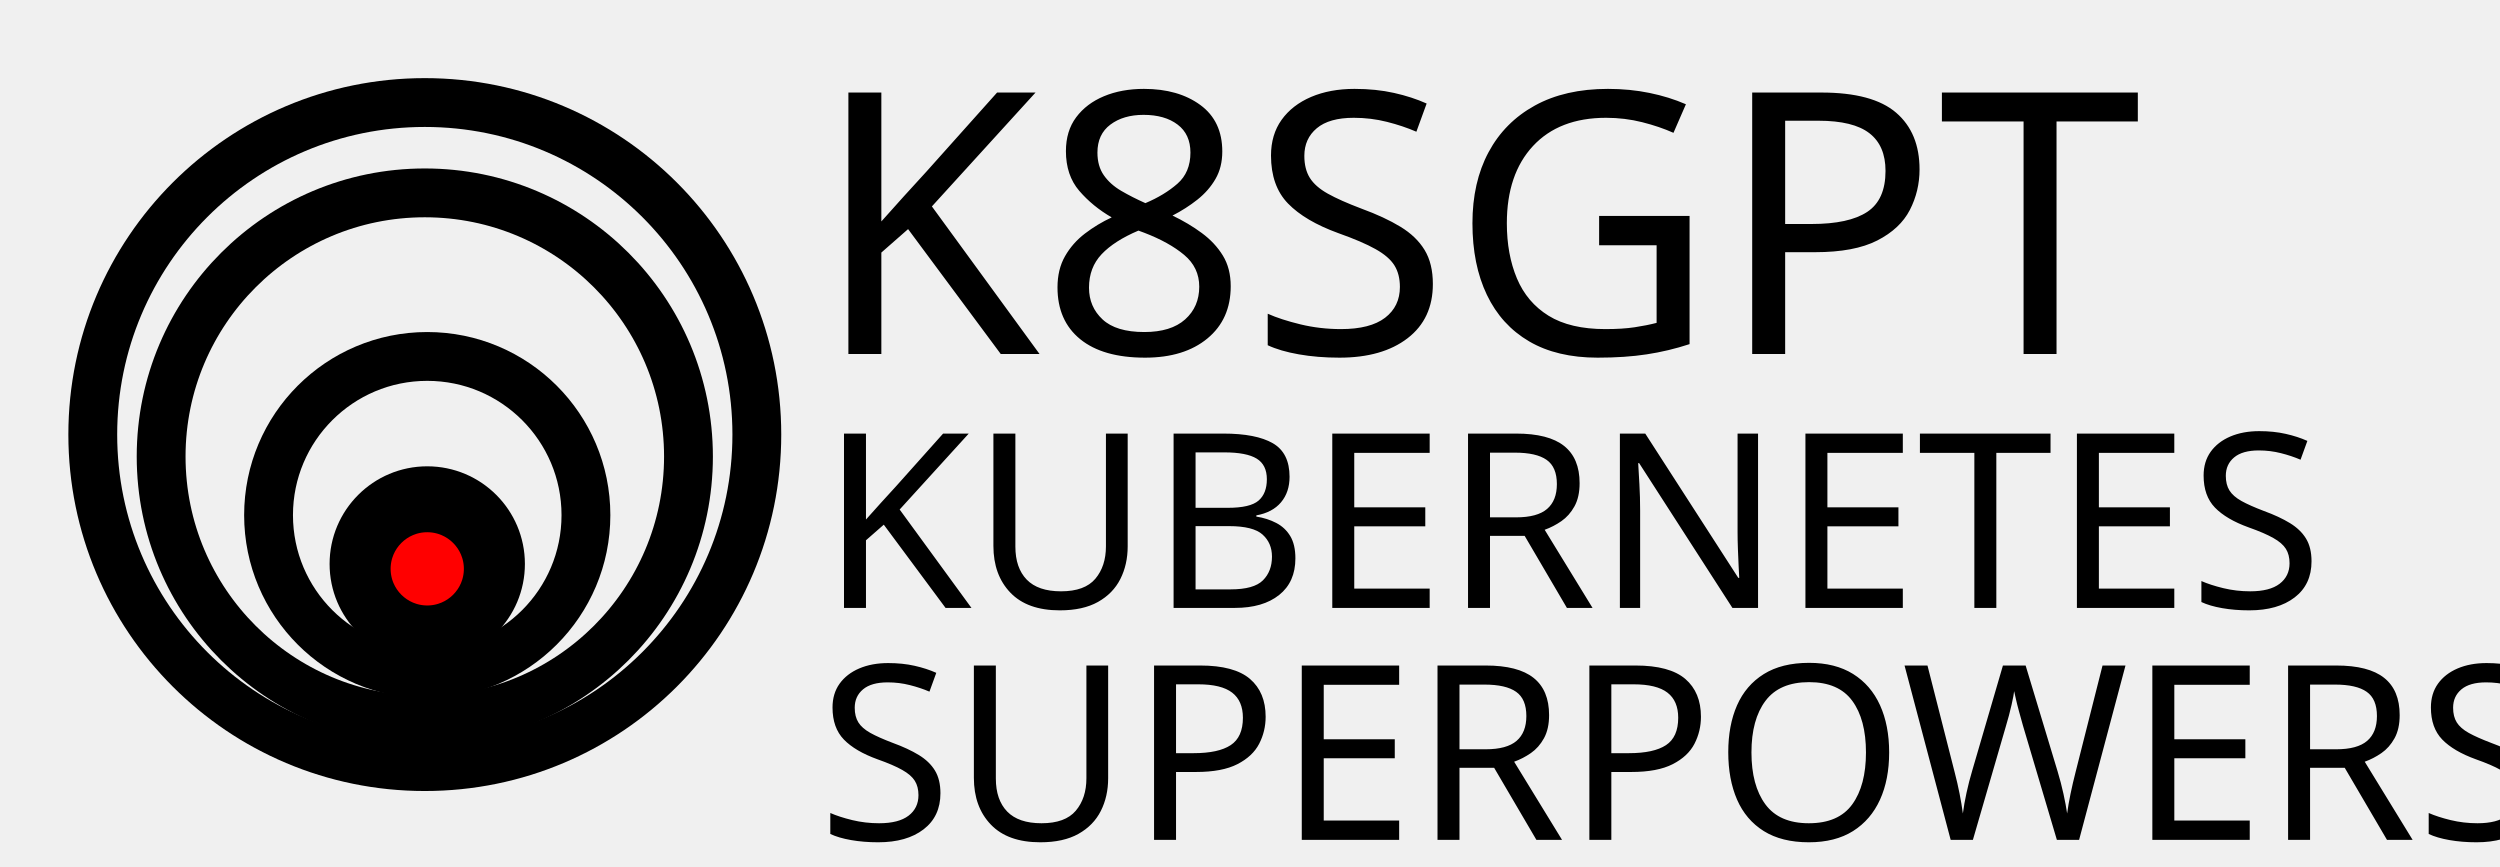
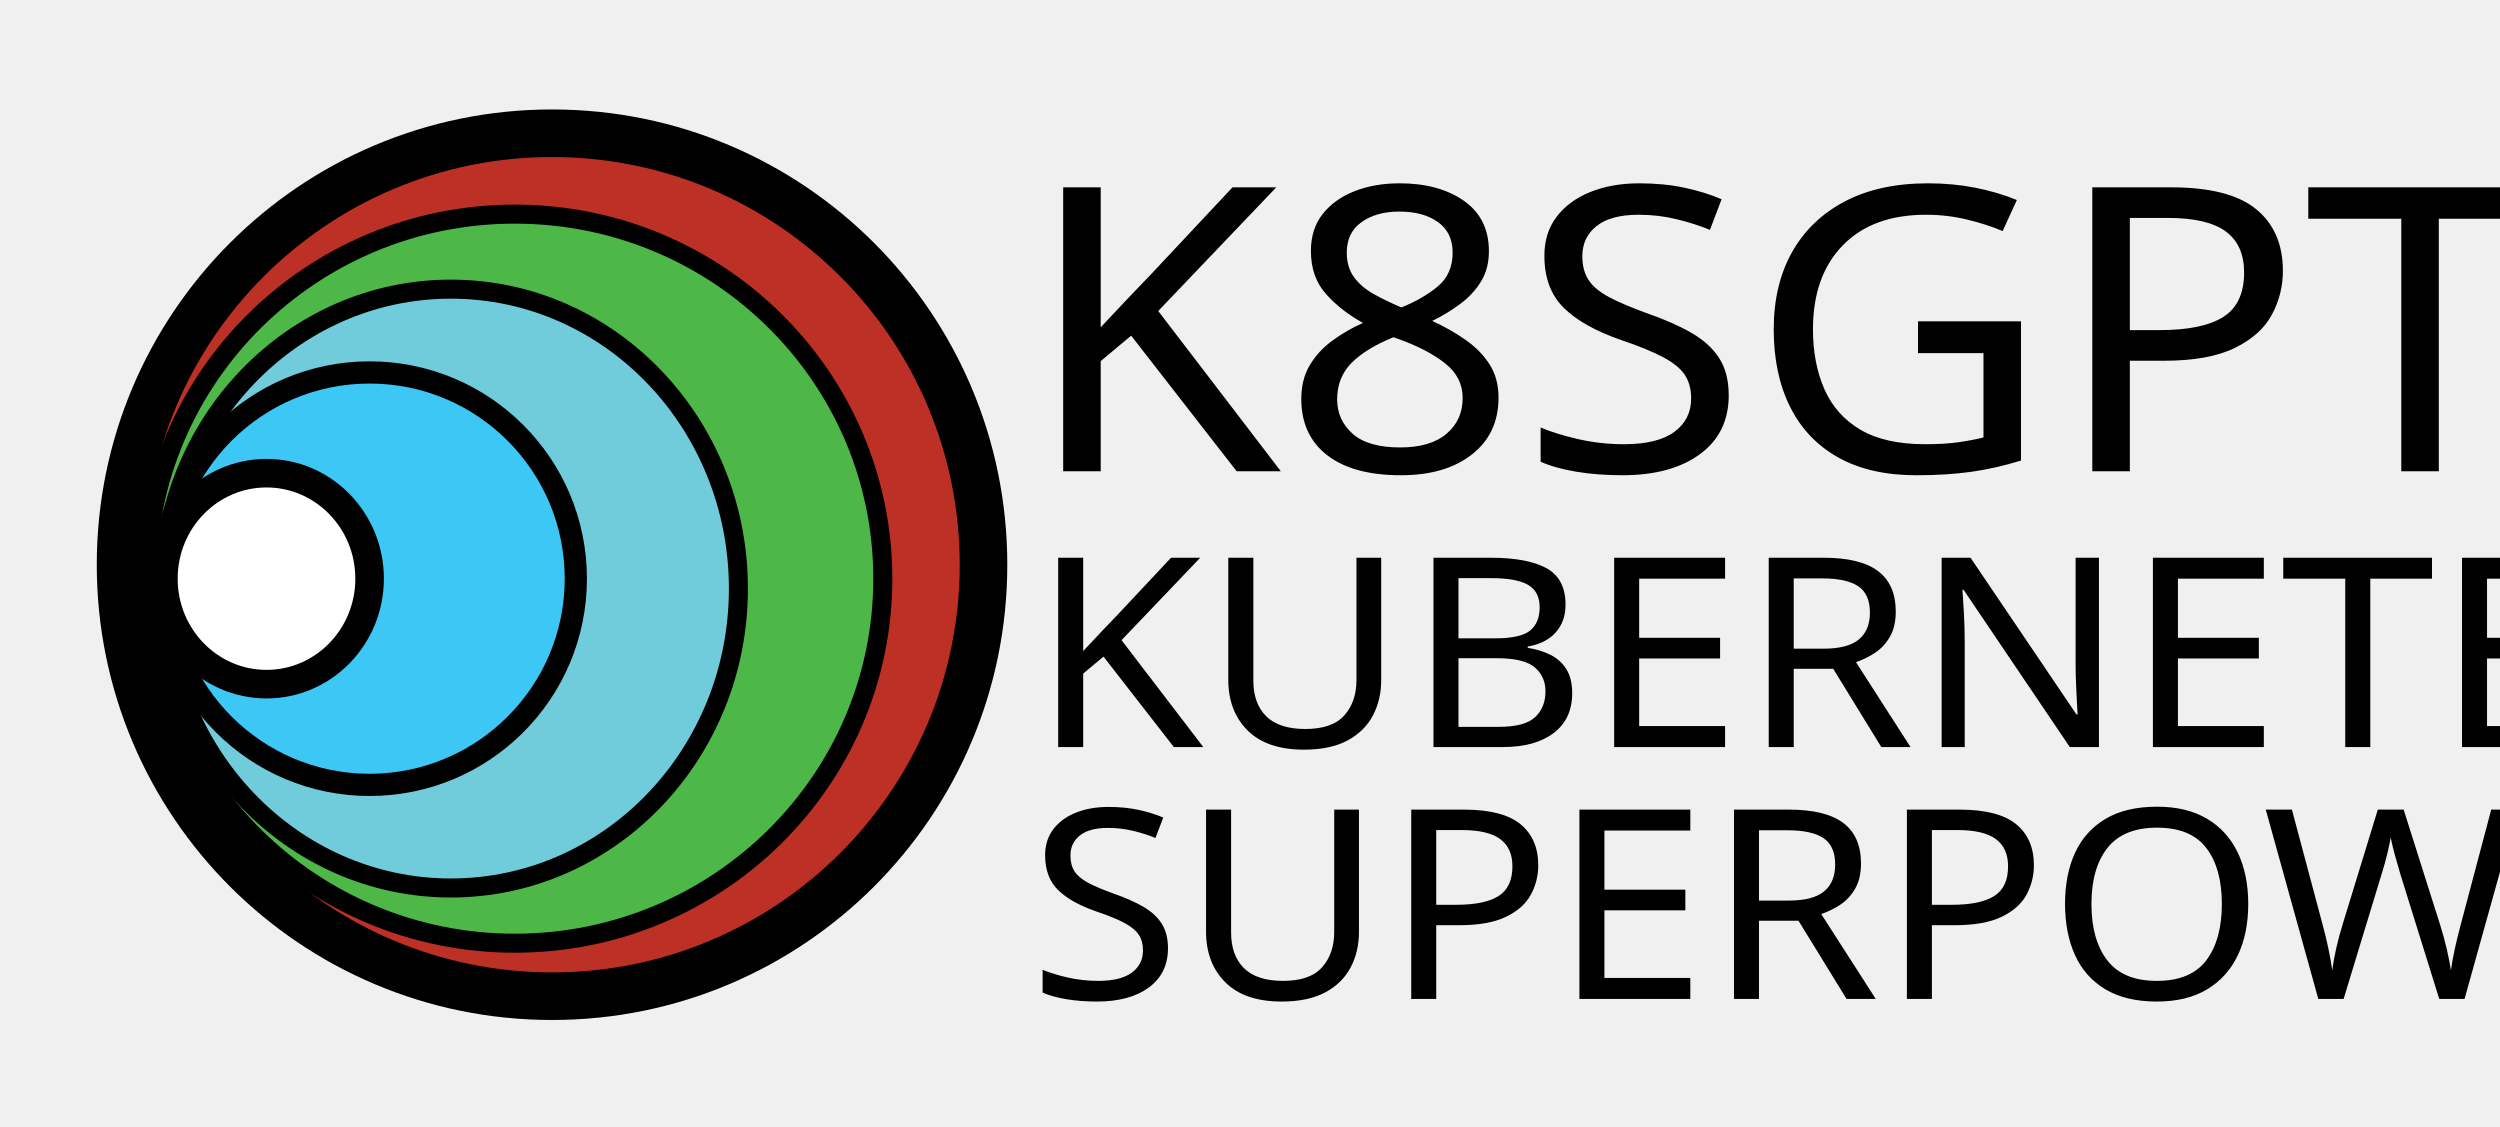
- <svg xmlns="http://www.w3.org/2000/svg" id="svg_document" data-name="svg document" viewBox="0 0 1024 355">
+ <svg xmlns="http://www.w3.org/2000/svg" id="svg_document" data-name="svg document" viewBox="0 0 788 355">
  <defs>
    <style>
      .cls-1 {
-         fill: none;
+         font-size: 125.363px;
      }

-       .cls-1, .cls-2 {
+       .cls-1, .cls-2, .cls-3 {
+         isolation: isolate;
+       }
+ 
+       .cls-1, .cls-3 {
+         font-family: Antonio-Regular, Antonio;
+         font-variation-settings: 'wght' 400;
+       }
+ 
+       .cls-4 {
+         fill: #3dc7f4;
+         stroke-width: 7px;
+       }
+ 
+       .cls-4, .cls-5, .cls-6, .cls-7, .cls-8 {
        stroke: #000;
-         stroke-width: 20px;
+       }
+ 
+       .cls-5 {
+         fill: #bd3026;
+         stroke-width: 15px;
+       }
+ 
+       .cls-6 {
+         fill: #70ccda;
+       }
+ 
+       .cls-6, .cls-7 {
+         stroke-width: 6px;
+       }
+ 
+       .cls-7 {
+         fill: #4db748;
      }

      .cls-3 {
-         font-size: 100px;
+         font-size: 83.575px;
      }

-       .cls-3, .cls-4 {
-         font-family: Antonio-Regular, Antonio;
-         font-variation-settings: 'wght' 400;
-         isolation: isolate;
-       }
- 
-       .cls-4 {
-         font-size: 150px;
-       }
- 
-       .cls-2 {
-         fill: red;
+       .cls-8 {
+         fill: #fff;
+         stroke-width: 9px;
      }
    </style>
  </defs>
+   <circle id="circle1" class="cls-5" cx="174" cy="178" r="136" />
+   <ellipse id="circle4" class="cls-7" cx="162.261" cy="182.395" rx="116" ry="114.903" />
+   <ellipse id="circle4-2" data-name="circle4" class="cls-6" cx="142.123" cy="185.517" rx="90.623" ry="94.378" />
  <g id="main_group" data-name="main group">
-     <text id="sample_text_element" data-name="sample text element" class="cls-4" text-rendering="geometricPrecision" transform="translate(332.9536 145)">
-       <tspan x="0" y="0">K8SGPT</tspan>
-     </text>
-     <text id="text1" class="cls-3" text-rendering="geometricPrecision" transform="translate(336 249)">
-       <tspan x="0" y="0">KUBERNETES</tspan>
-     </text>
-     <text id="text2" class="cls-3" text-rendering="geometricPrecision" transform="translate(335 344)">
-       <tspan x="0" y="0">SUPERPOWERS</tspan>
-     </text>
+     <g id="sample_text_element" data-name="sample text element" class="cls-2" text-rendering="geometricPrecision">
+       <text class="cls-1" transform="translate(322.3706 148.5479) scale(1.04842 1)">
+         <tspan x="0" y="0">K8SGPT</tspan>
+       </text>
+     </g>
+     <g id="text1" class="cls-2" text-rendering="geometricPrecision">
+       <text class="cls-3" transform="translate(325.0396 235.4658) scale(1.04842 1)">
+         <tspan x="0" y="0">KUBERNETES</tspan>
+       </text>
+     </g>
+     <g id="text2" class="cls-2" text-rendering="geometricPrecision">
+       <text class="cls-3" transform="translate(324.1631 314.8623) scale(1.04842 1)">
+         <tspan x="0" y="0">SUPERPOWERS</tspan>
+       </text>
+     </g>
  </g>
-   <circle id="circle1" class="cls-1" cx="174" cy="178" r="136" />
-   <circle id="circle2" class="cls-1" cx="175" cy="231" r="30" />
-   <circle id="circle3" class="cls-1" cx="175" cy="211" r="65" />
-   <circle id="circle4" class="cls-1" cx="174" cy="187" r="108" />
-   <circle id="circle5" class="cls-2" cx="175" cy="233" r="25" />
+   <circle id="circle3" class="cls-4" cx="116.5" cy="182.395" r="65" />
+   <ellipse id="circle5" class="cls-8" cx="84" cy="182.395" rx="32.5" ry="33.25" />
</svg>
